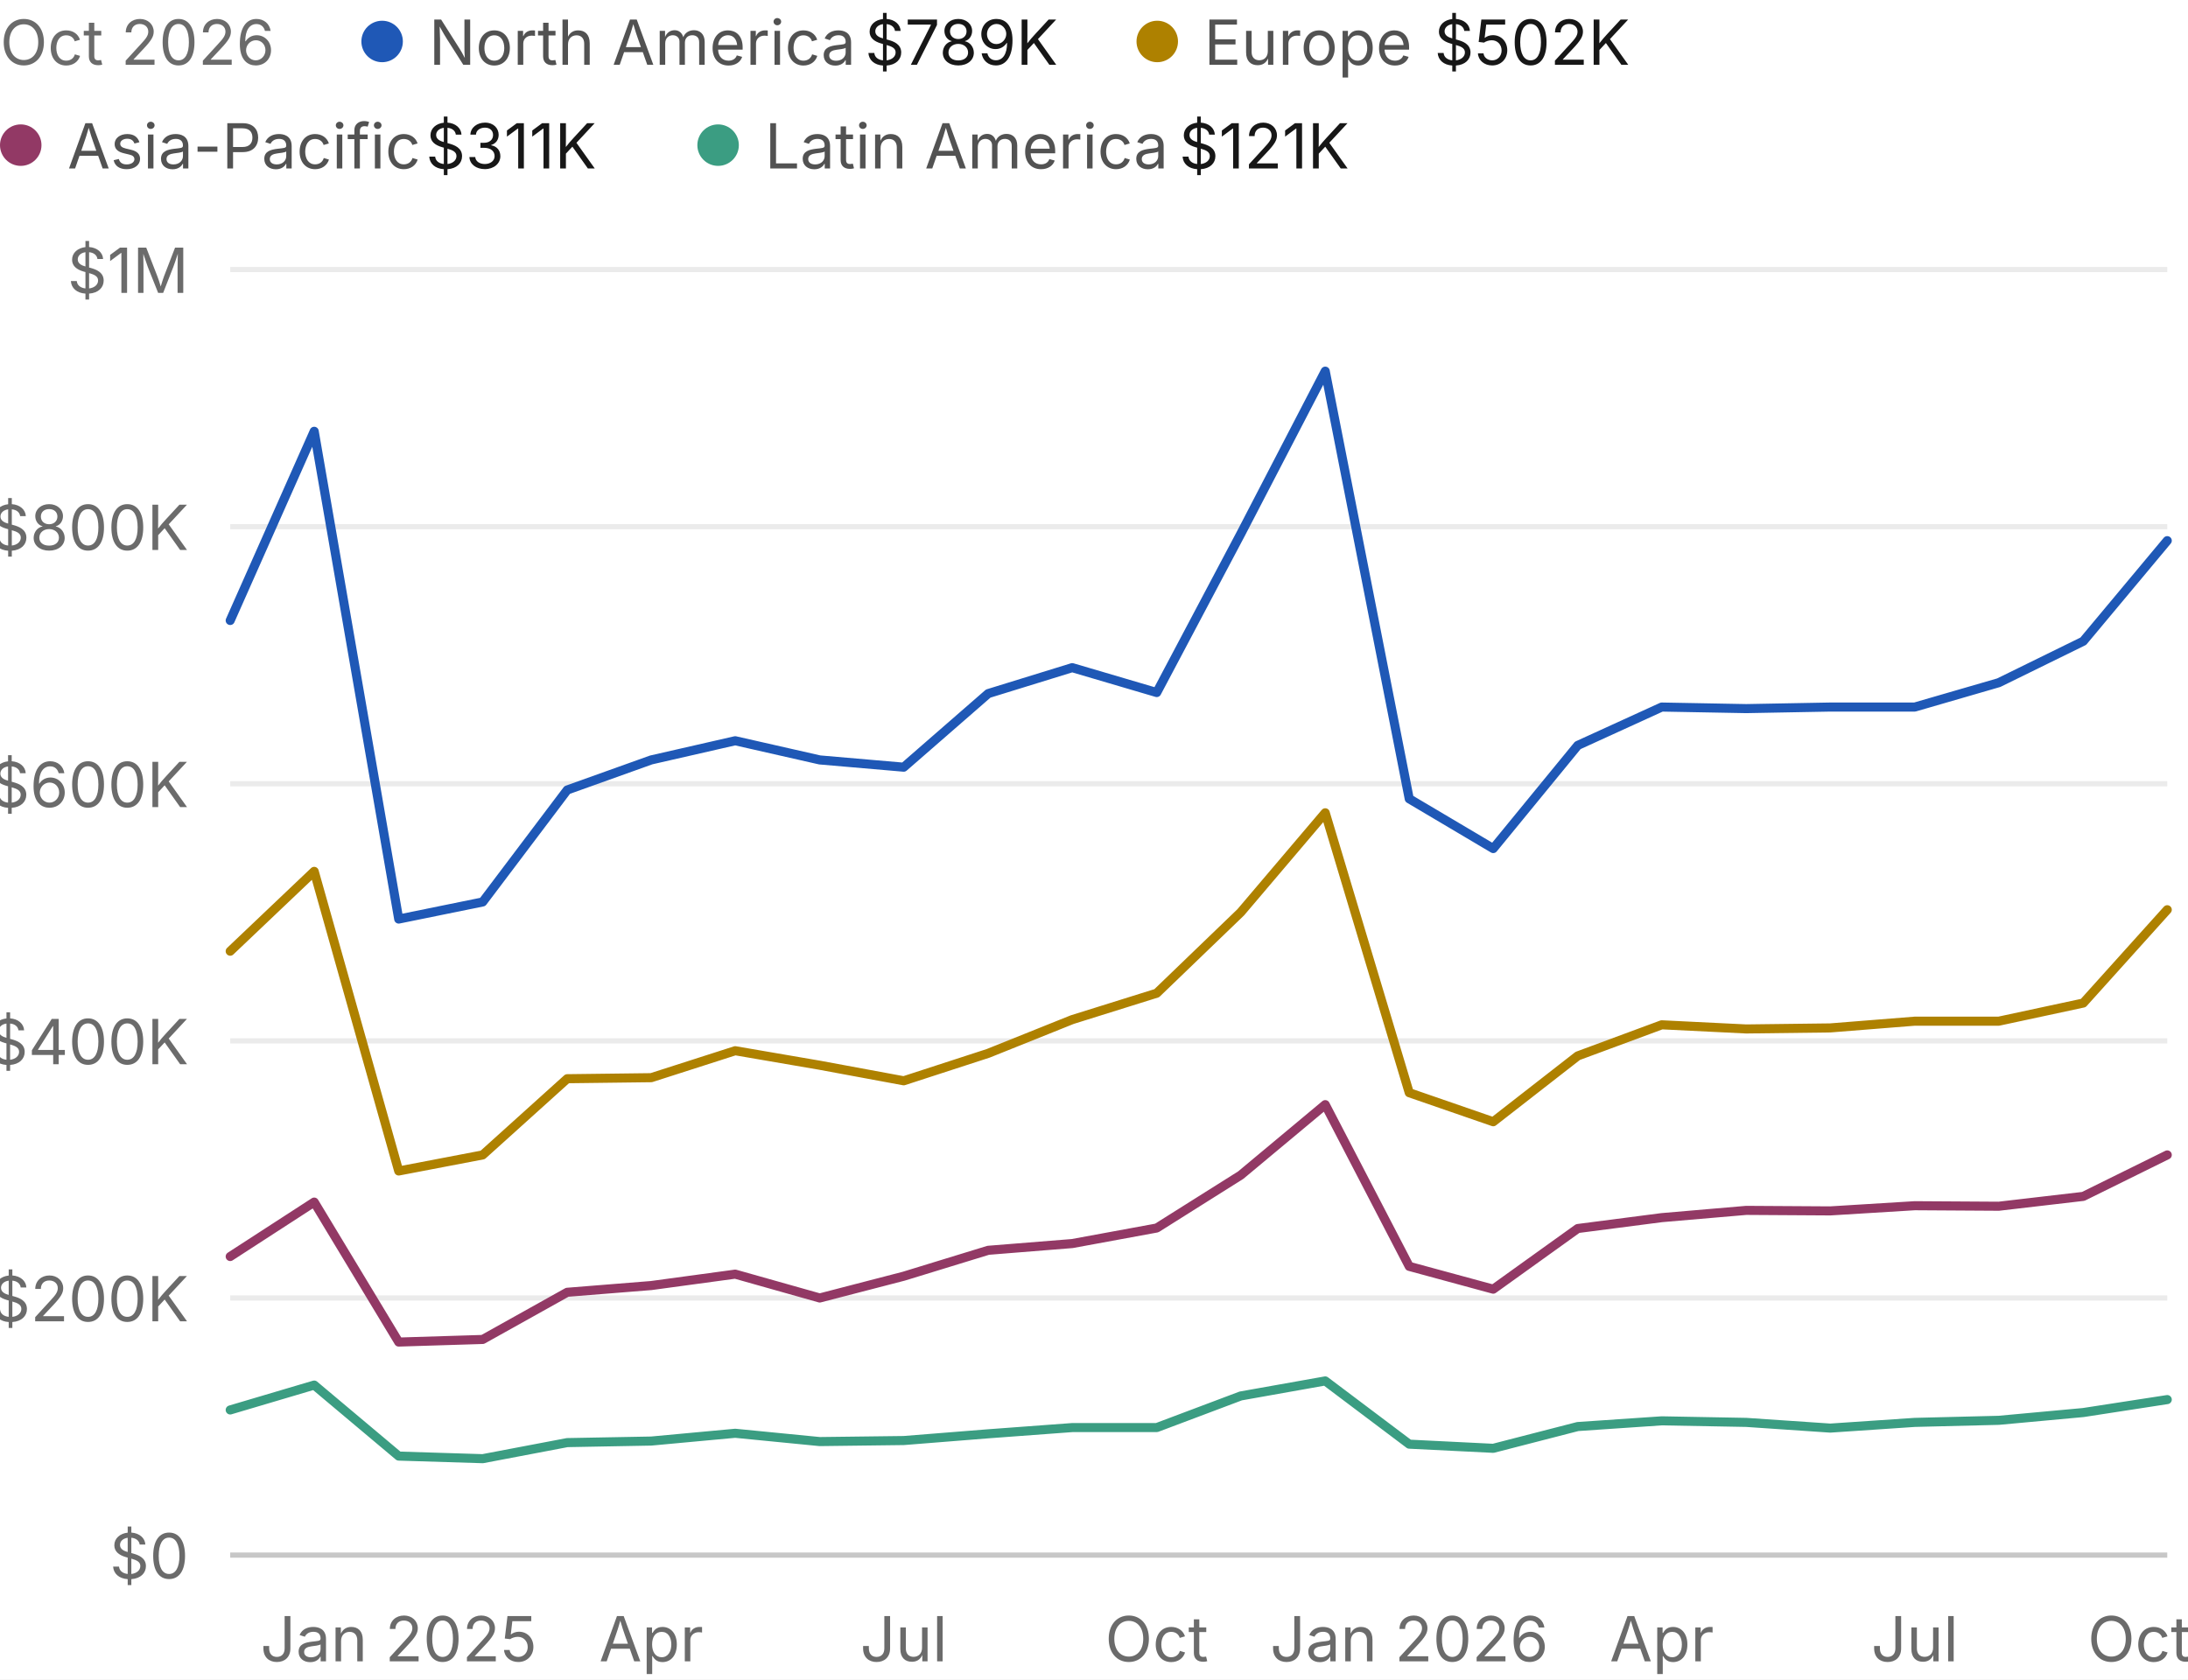
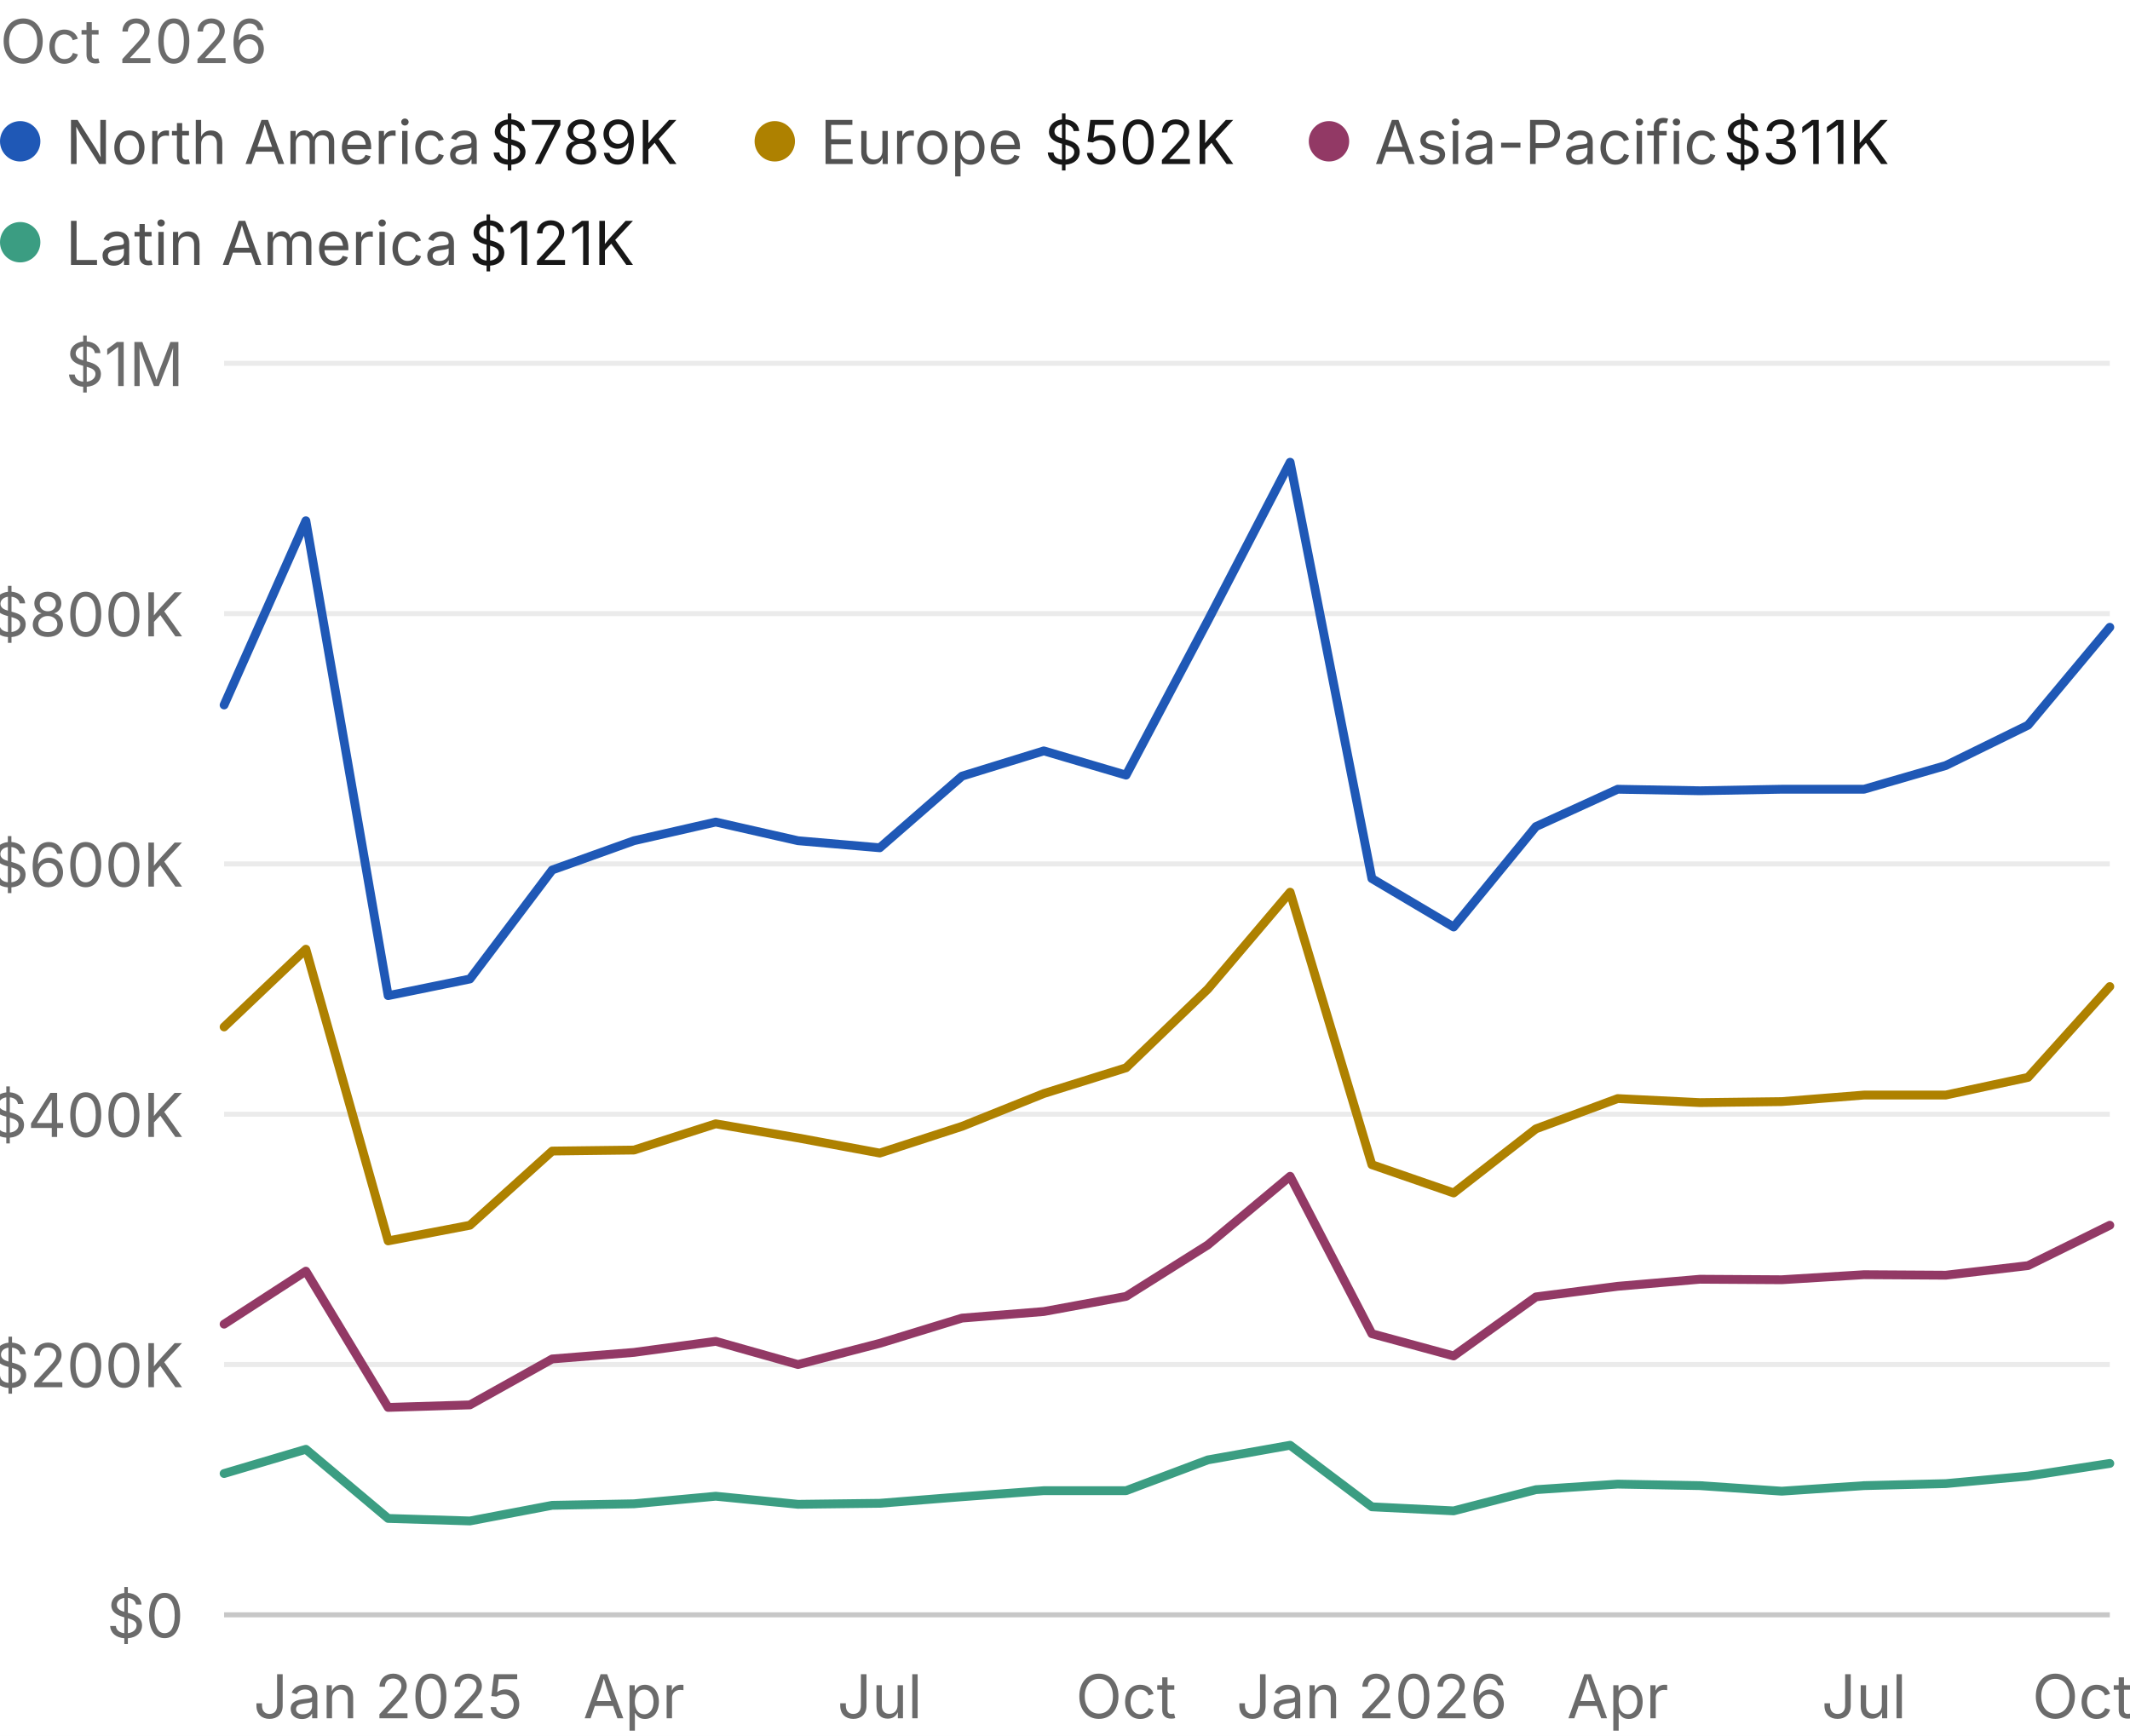
- <svg xmlns="http://www.w3.org/2000/svg" font-family="IBM Plex Sans, system-ui, -apple-system, &quot;Segoe UI&quot;, sans-serif" width="422" height="324" viewBox="0 0 422 324" role="img" aria-label="Asia-Pacific is the fastest-growing region" data-hm-kind="line" data-hm-x="44.4,418,24" data-hm-y="0,1000000,300,52" data-hm-plot="44.4,52,418,300" data-hm-readout="1">
-   <rect width="422" height="324" fill="#ffffff" />
+ <svg xmlns="http://www.w3.org/2000/svg" font-family="IBM Plex Sans, system-ui, -apple-system, &quot;Segoe UI&quot;, sans-serif" width="422" height="344" viewBox="0 0 422 344" role="img" aria-label="Asia-Pacific is the fastest-growing region" data-hm-kind="line" data-hm-x="44.4,418,24" data-hm-y="0,1000000,320,72" data-hm-plot="44.4,72,418,320" data-hm-readout="1">
+   <rect width="422" height="344" fill="#ffffff" />
  <g class="hm-readout">
    <text x="0" y="12.5" font-size="12" class="hm-rh" fill="#6b6b6b">Oct 2026</text>
-     <circle cx="73.7" cy="8" r="4" fill="#1f58b6" />
-     <text x="82.7" y="12.5" font-size="12" fill="#525252">North America</text>
-     <text x="166.8" y="12.5" font-size="12" class="hm-rv hm-rv-0" fill="#171717">$789K</text>
-     <circle cx="223.2" cy="8" r="4" fill="#ae8100" />
-     <text x="232.2" y="12.5" font-size="12" fill="#525252">Europe</text>
-     <text x="276.6" y="12.5" font-size="12" class="hm-rv hm-rv-1" fill="#171717">$502K</text>
-     <circle cx="4" cy="28" r="4" fill="#923965" />
-     <text x="13" y="32.5" font-size="12" fill="#525252">Asia-Pacific</text>
-     <text x="82.1" y="32.5" font-size="12" class="hm-rv hm-rv-2" fill="#171717">$311K</text>
-     <circle cx="138.5" cy="28" r="4" fill="#3b9d82" />
-     <text x="147.5" y="32.5" font-size="12" fill="#525252">Latin America</text>
-     <text x="227.4" y="32.5" font-size="12" class="hm-rv hm-rv-3" fill="#171717">$121K</text>
+     <circle cx="4" cy="28" r="4" fill="#1f58b6" />
+     <text x="13" y="32.5" font-size="12" fill="#525252">North America</text>
+     <text x="97.1" y="32.5" font-size="12" class="hm-rv hm-rv-0" fill="#171717">$789K</text>
+     <circle cx="153.5" cy="28" r="4" fill="#ae8100" />
+     <text x="162.5" y="32.5" font-size="12" fill="#525252">Europe</text>
+     <text x="206.9" y="32.5" font-size="12" class="hm-rv hm-rv-1" fill="#171717">$502K</text>
+     <circle cx="263.3" cy="28" r="4" fill="#923965" />
+     <text x="272.3" y="32.5" font-size="12" fill="#525252">Asia-Pacific</text>
+     <text x="341.4" y="32.5" font-size="12" class="hm-rv hm-rv-2" fill="#171717">$311K</text>
+     <circle cx="4" cy="48" r="4" fill="#3b9d82" />
+     <text x="13" y="52.5" font-size="12" fill="#525252">Latin America</text>
+     <text x="92.9" y="52.5" font-size="12" class="hm-rv hm-rv-3" fill="#171717">$121K</text>
  </g>
-   <line x1="44.4" y1="300" x2="418" y2="300" stroke="#c7c7c7" />
-   <text x="36.4" y="304.5" font-size="12" text-anchor="end" fill="#6b6b6b">$0</text>
-   <line x1="44.4" y1="250.4" x2="418" y2="250.4" stroke="#ebebeb" />
-   <text x="36.4" y="254.9" font-size="12" text-anchor="end" fill="#6b6b6b">$200K</text>
-   <line x1="44.4" y1="200.8" x2="418" y2="200.8" stroke="#ebebeb" />
-   <text x="36.4" y="205.3" font-size="12" text-anchor="end" fill="#6b6b6b">$400K</text>
-   <line x1="44.4" y1="151.2" x2="418" y2="151.2" stroke="#ebebeb" />
-   <text x="36.4" y="155.7" font-size="12" text-anchor="end" fill="#6b6b6b">$600K</text>
-   <line x1="44.4" y1="101.6" x2="418" y2="101.6" stroke="#ebebeb" />
-   <text x="36.4" y="106.1" font-size="12" text-anchor="end" fill="#6b6b6b">$800K</text>
-   <line x1="44.4" y1="52" x2="418" y2="52" stroke="#ebebeb" />
-   <text x="36.4" y="56.5" font-size="12" text-anchor="end" fill="#6b6b6b">$1M</text>
-   <path d="M44.4,272L60.6,267.2L76.9,280.9L93.1,281.4L109.4,278.3L125.6,278L141.8,276.5L158.1,278.1L174.3,277.9L190.6,276.6L206.8,275.4L223.1,275.4L239.3,269.3L255.6,266.4L271.8,278.6L288,279.4L304.3,275.2L320.5,274.1L336.8,274.4L353,275.5L369.3,274.4L385.5,274L401.8,272.5L418,270" fill="none" stroke="#3b9d82" stroke-width="1.75" stroke-linejoin="round" stroke-linecap="round" />
-   <path d="M44.4,242.4L60.6,231.9L76.9,258.9L93.1,258.4L109.4,249.3L125.6,248L141.8,245.8L158.1,250.4L174.3,246.2L190.6,241.2L206.8,239.9L223.1,236.9L239.3,226.7L255.6,213.1L271.8,244.3L288,248.7L304.3,237L320.5,234.9L336.8,233.5L353,233.6L369.3,232.6L385.5,232.7L401.8,230.8L418,222.8" fill="none" stroke="#923965" stroke-width="1.75" stroke-linejoin="round" stroke-linecap="round" />
-   <path d="M44.4,183.5L60.6,168.1L76.9,225.9L93.1,222.8L109.4,208.1L125.6,207.9L141.8,202.7L158.1,205.5L174.3,208.5L190.6,203.2L206.8,196.7L223.1,191.6L239.3,176L255.6,156.8L271.8,210.8L288,216.4L304.3,203.7L320.5,197.7L336.8,198.5L353,198.3L369.3,197L385.5,197L401.8,193.5L418,175.5" fill="none" stroke="#ae8100" stroke-width="1.75" stroke-linejoin="round" stroke-linecap="round" />
-   <path d="M44.4,119.7L60.6,83.2L76.9,177.3L93.1,174L109.4,152.4L125.6,146.6L141.8,142.9L158.1,146.6L174.3,148L190.6,133.8L206.8,128.8L223.1,133.6L239.3,103L255.6,71.6L271.8,154.1L288,163.7L304.3,143.8L320.5,136.4L336.8,136.7L353,136.4L369.3,136.4L385.5,131.7L401.8,123.7L418,104.3" fill="none" stroke="#1f58b6" stroke-width="1.75" stroke-linejoin="round" stroke-linecap="round" />
-   <text x="76.9" y="320.5" font-size="12" text-anchor="middle" fill="#6b6b6b">Jan 2025</text>
-   <text x="125.6" y="320.5" font-size="12" text-anchor="middle" fill="#6b6b6b">Apr</text>
-   <text x="174.3" y="320.5" font-size="12" text-anchor="middle" fill="#6b6b6b">Jul</text>
-   <text x="223.1" y="320.5" font-size="12" text-anchor="middle" fill="#6b6b6b">Oct</text>
-   <text x="271.8" y="320.5" font-size="12" text-anchor="middle" fill="#6b6b6b">Jan 2026</text>
-   <text x="320.5" y="320.5" font-size="12" text-anchor="middle" fill="#6b6b6b">Apr</text>
-   <text x="369.3" y="320.5" font-size="12" text-anchor="middle" fill="#6b6b6b">Jul</text>
-   <text x="412.6" y="320.5" font-size="12" text-anchor="middle" fill="#6b6b6b">Oct</text>
+   <line x1="44.4" y1="320" x2="418" y2="320" stroke="#c7c7c7" />
+   <text x="36.4" y="324.5" font-size="12" text-anchor="end" fill="#6b6b6b">$0</text>
+   <line x1="44.4" y1="270.4" x2="418" y2="270.4" stroke="#ebebeb" />
+   <text x="36.4" y="274.9" font-size="12" text-anchor="end" fill="#6b6b6b">$200K</text>
+   <line x1="44.4" y1="220.8" x2="418" y2="220.8" stroke="#ebebeb" />
+   <text x="36.4" y="225.3" font-size="12" text-anchor="end" fill="#6b6b6b">$400K</text>
+   <line x1="44.4" y1="171.2" x2="418" y2="171.2" stroke="#ebebeb" />
+   <text x="36.4" y="175.7" font-size="12" text-anchor="end" fill="#6b6b6b">$600K</text>
+   <line x1="44.4" y1="121.6" x2="418" y2="121.6" stroke="#ebebeb" />
+   <text x="36.4" y="126.1" font-size="12" text-anchor="end" fill="#6b6b6b">$800K</text>
+   <line x1="44.4" y1="72" x2="418" y2="72" stroke="#ebebeb" />
+   <text x="36.4" y="76.5" font-size="12" text-anchor="end" fill="#6b6b6b">$1M</text>
+   <path d="M44.4,292L60.6,287.2L76.9,300.9L93.1,301.4L109.4,298.3L125.6,298L141.8,296.5L158.1,298.1L174.3,297.9L190.6,296.6L206.8,295.4L223.1,295.4L239.3,289.3L255.6,286.4L271.8,298.6L288,299.4L304.3,295.2L320.5,294.1L336.8,294.4L353,295.5L369.3,294.4L385.5,294L401.8,292.5L418,290" fill="none" stroke="#3b9d82" stroke-width="1.75" stroke-linejoin="round" stroke-linecap="round" />
+   <path d="M44.4,262.4L60.6,251.9L76.9,278.9L93.1,278.4L109.4,269.3L125.6,268L141.8,265.8L158.1,270.4L174.3,266.2L190.6,261.2L206.8,259.9L223.1,256.9L239.3,246.7L255.6,233.1L271.8,264.3L288,268.7L304.3,257L320.5,254.9L336.8,253.5L353,253.6L369.3,252.6L385.5,252.7L401.8,250.8L418,242.8" fill="none" stroke="#923965" stroke-width="1.75" stroke-linejoin="round" stroke-linecap="round" />
+   <path d="M44.4,203.5L60.6,188.1L76.9,245.9L93.1,242.8L109.4,228.1L125.6,227.9L141.8,222.7L158.1,225.5L174.3,228.5L190.6,223.2L206.8,216.7L223.1,211.6L239.3,196L255.6,176.8L271.8,230.8L288,236.4L304.3,223.7L320.5,217.7L336.8,218.5L353,218.3L369.3,217L385.5,217L401.8,213.5L418,195.5" fill="none" stroke="#ae8100" stroke-width="1.75" stroke-linejoin="round" stroke-linecap="round" />
+   <path d="M44.4,139.7L60.6,103.2L76.9,197.3L93.1,194L109.4,172.4L125.6,166.6L141.8,162.9L158.1,166.6L174.3,168L190.6,153.8L206.8,148.8L223.1,153.6L239.3,123L255.6,91.6L271.8,174.1L288,183.7L304.3,163.8L320.5,156.4L336.8,156.7L353,156.4L369.3,156.4L385.5,151.7L401.8,143.7L418,124.3" fill="none" stroke="#1f58b6" stroke-width="1.75" stroke-linejoin="round" stroke-linecap="round" />
+   <text x="76.9" y="340.5" font-size="12" text-anchor="middle" fill="#6b6b6b">Jan 2025</text>
+   <text x="125.6" y="340.5" font-size="12" text-anchor="middle" fill="#6b6b6b">Apr</text>
+   <text x="174.3" y="340.5" font-size="12" text-anchor="middle" fill="#6b6b6b">Jul</text>
+   <text x="223.1" y="340.5" font-size="12" text-anchor="middle" fill="#6b6b6b">Oct</text>
+   <text x="271.8" y="340.5" font-size="12" text-anchor="middle" fill="#6b6b6b">Jan 2026</text>
+   <text x="320.5" y="340.5" font-size="12" text-anchor="middle" fill="#6b6b6b">Apr</text>
+   <text x="369.3" y="340.5" font-size="12" text-anchor="middle" fill="#6b6b6b">Jul</text>
+   <text x="412.6" y="340.5" font-size="12" text-anchor="middle" fill="#6b6b6b">Oct</text>
</svg>
